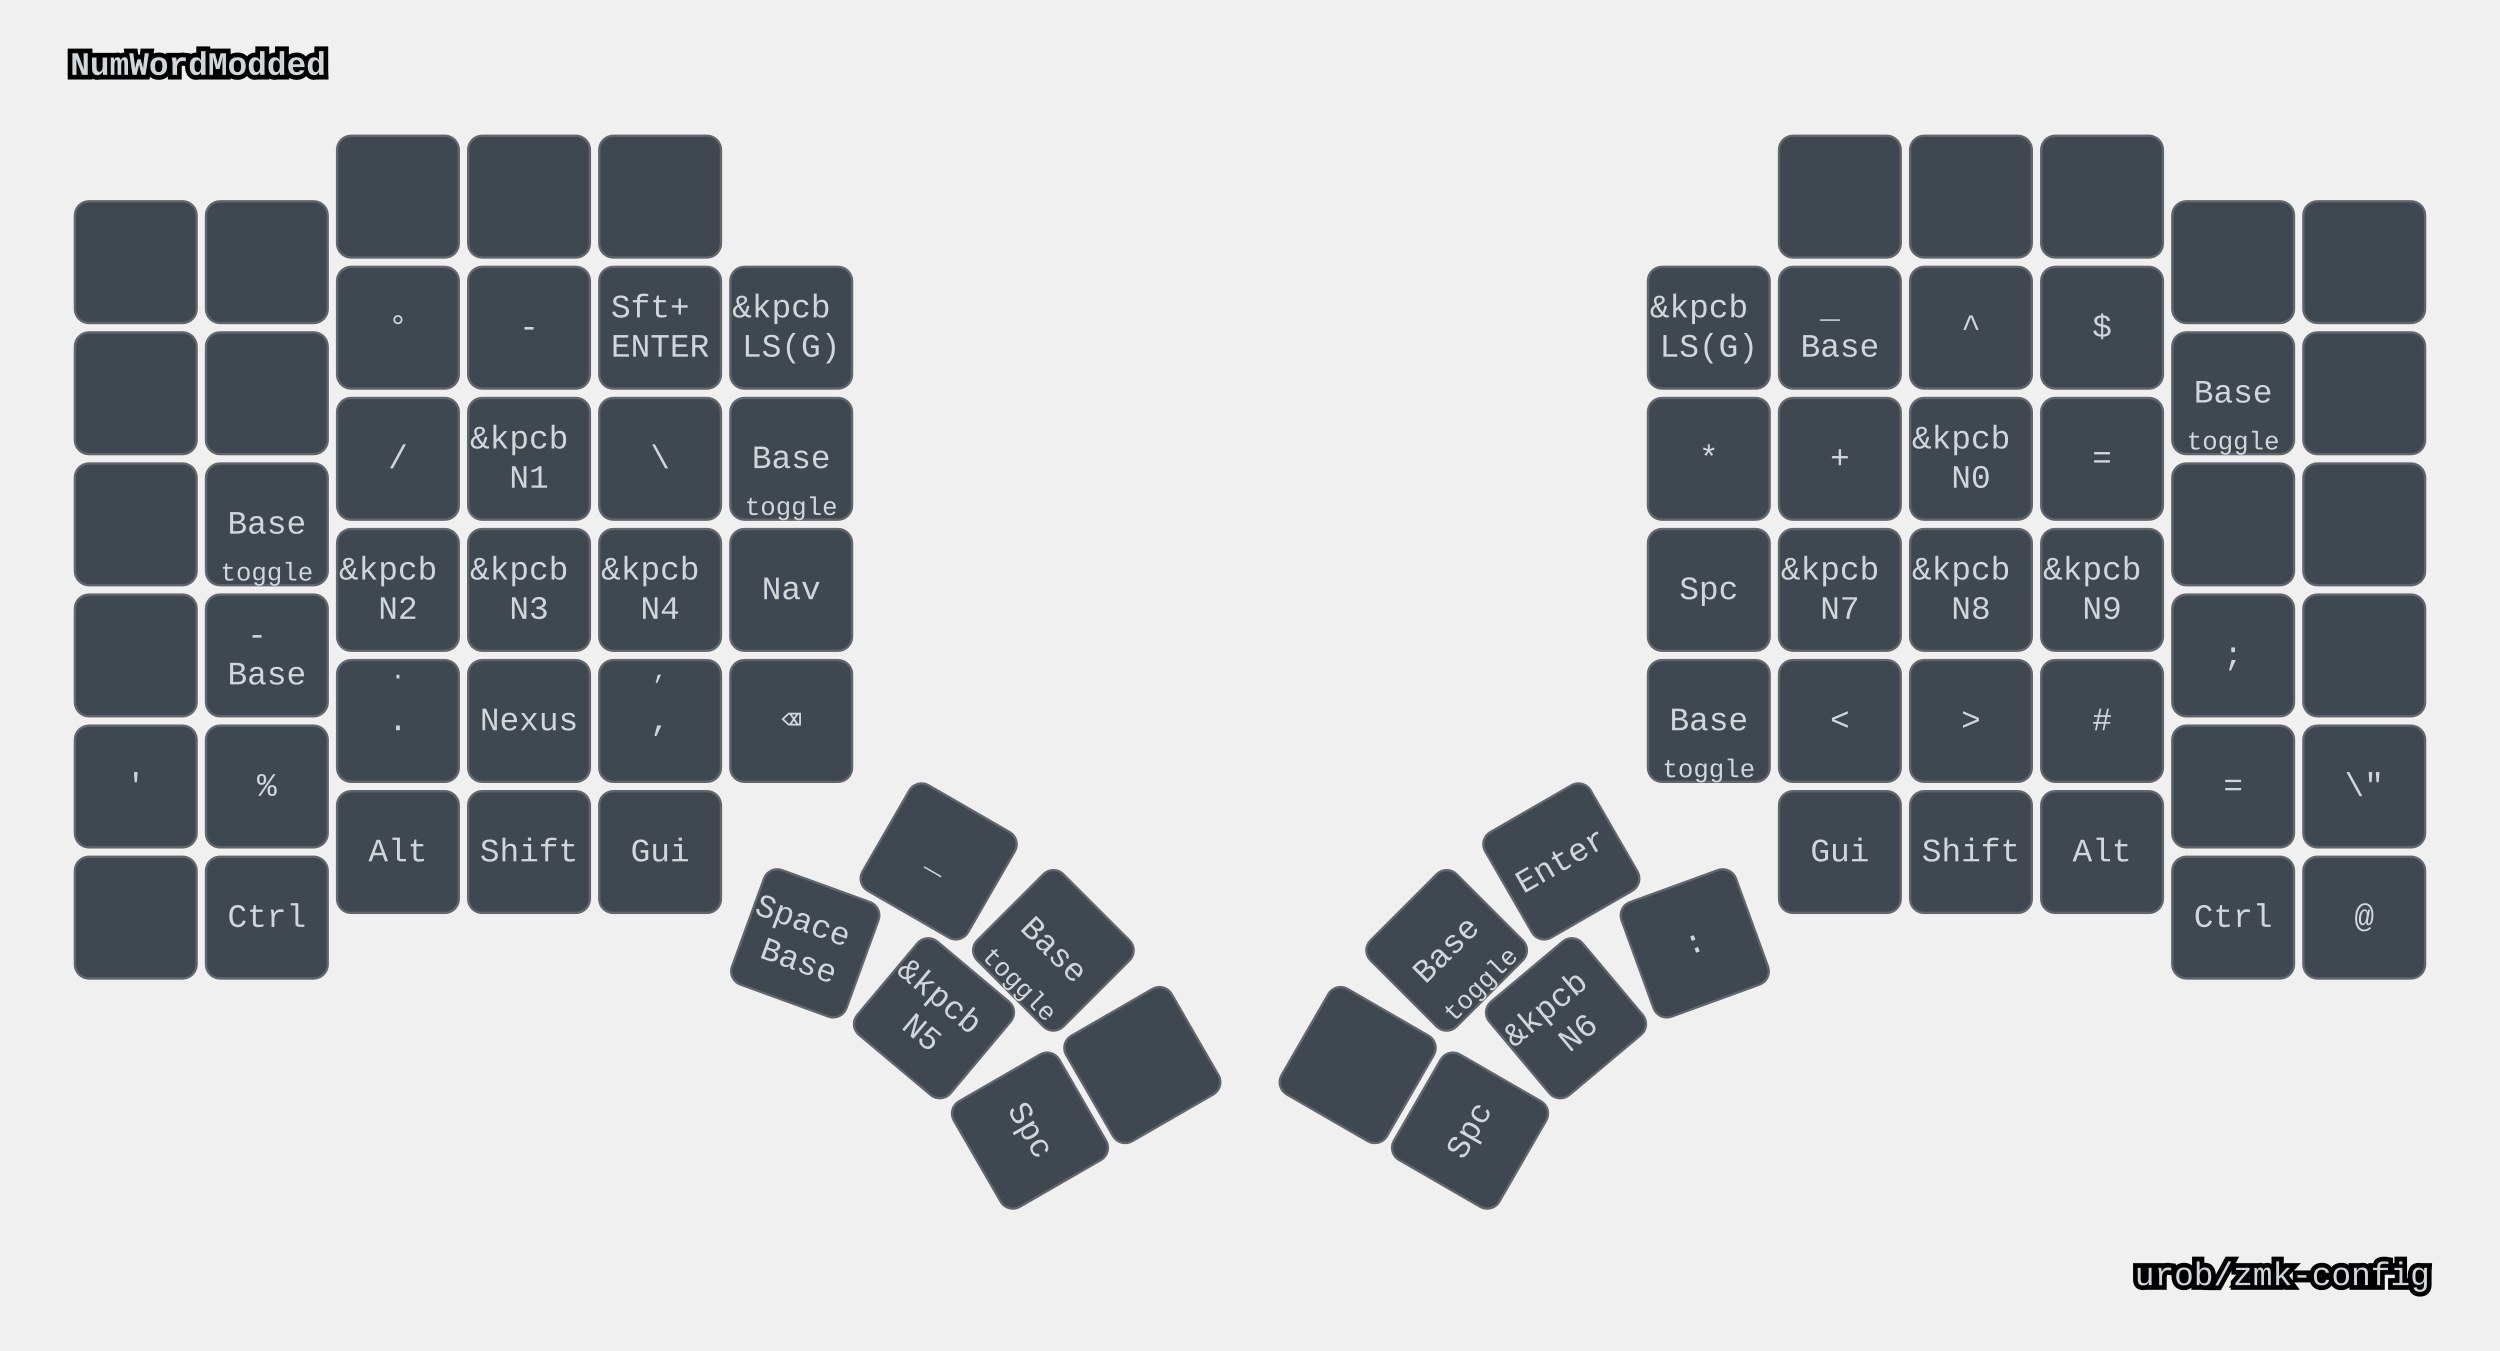
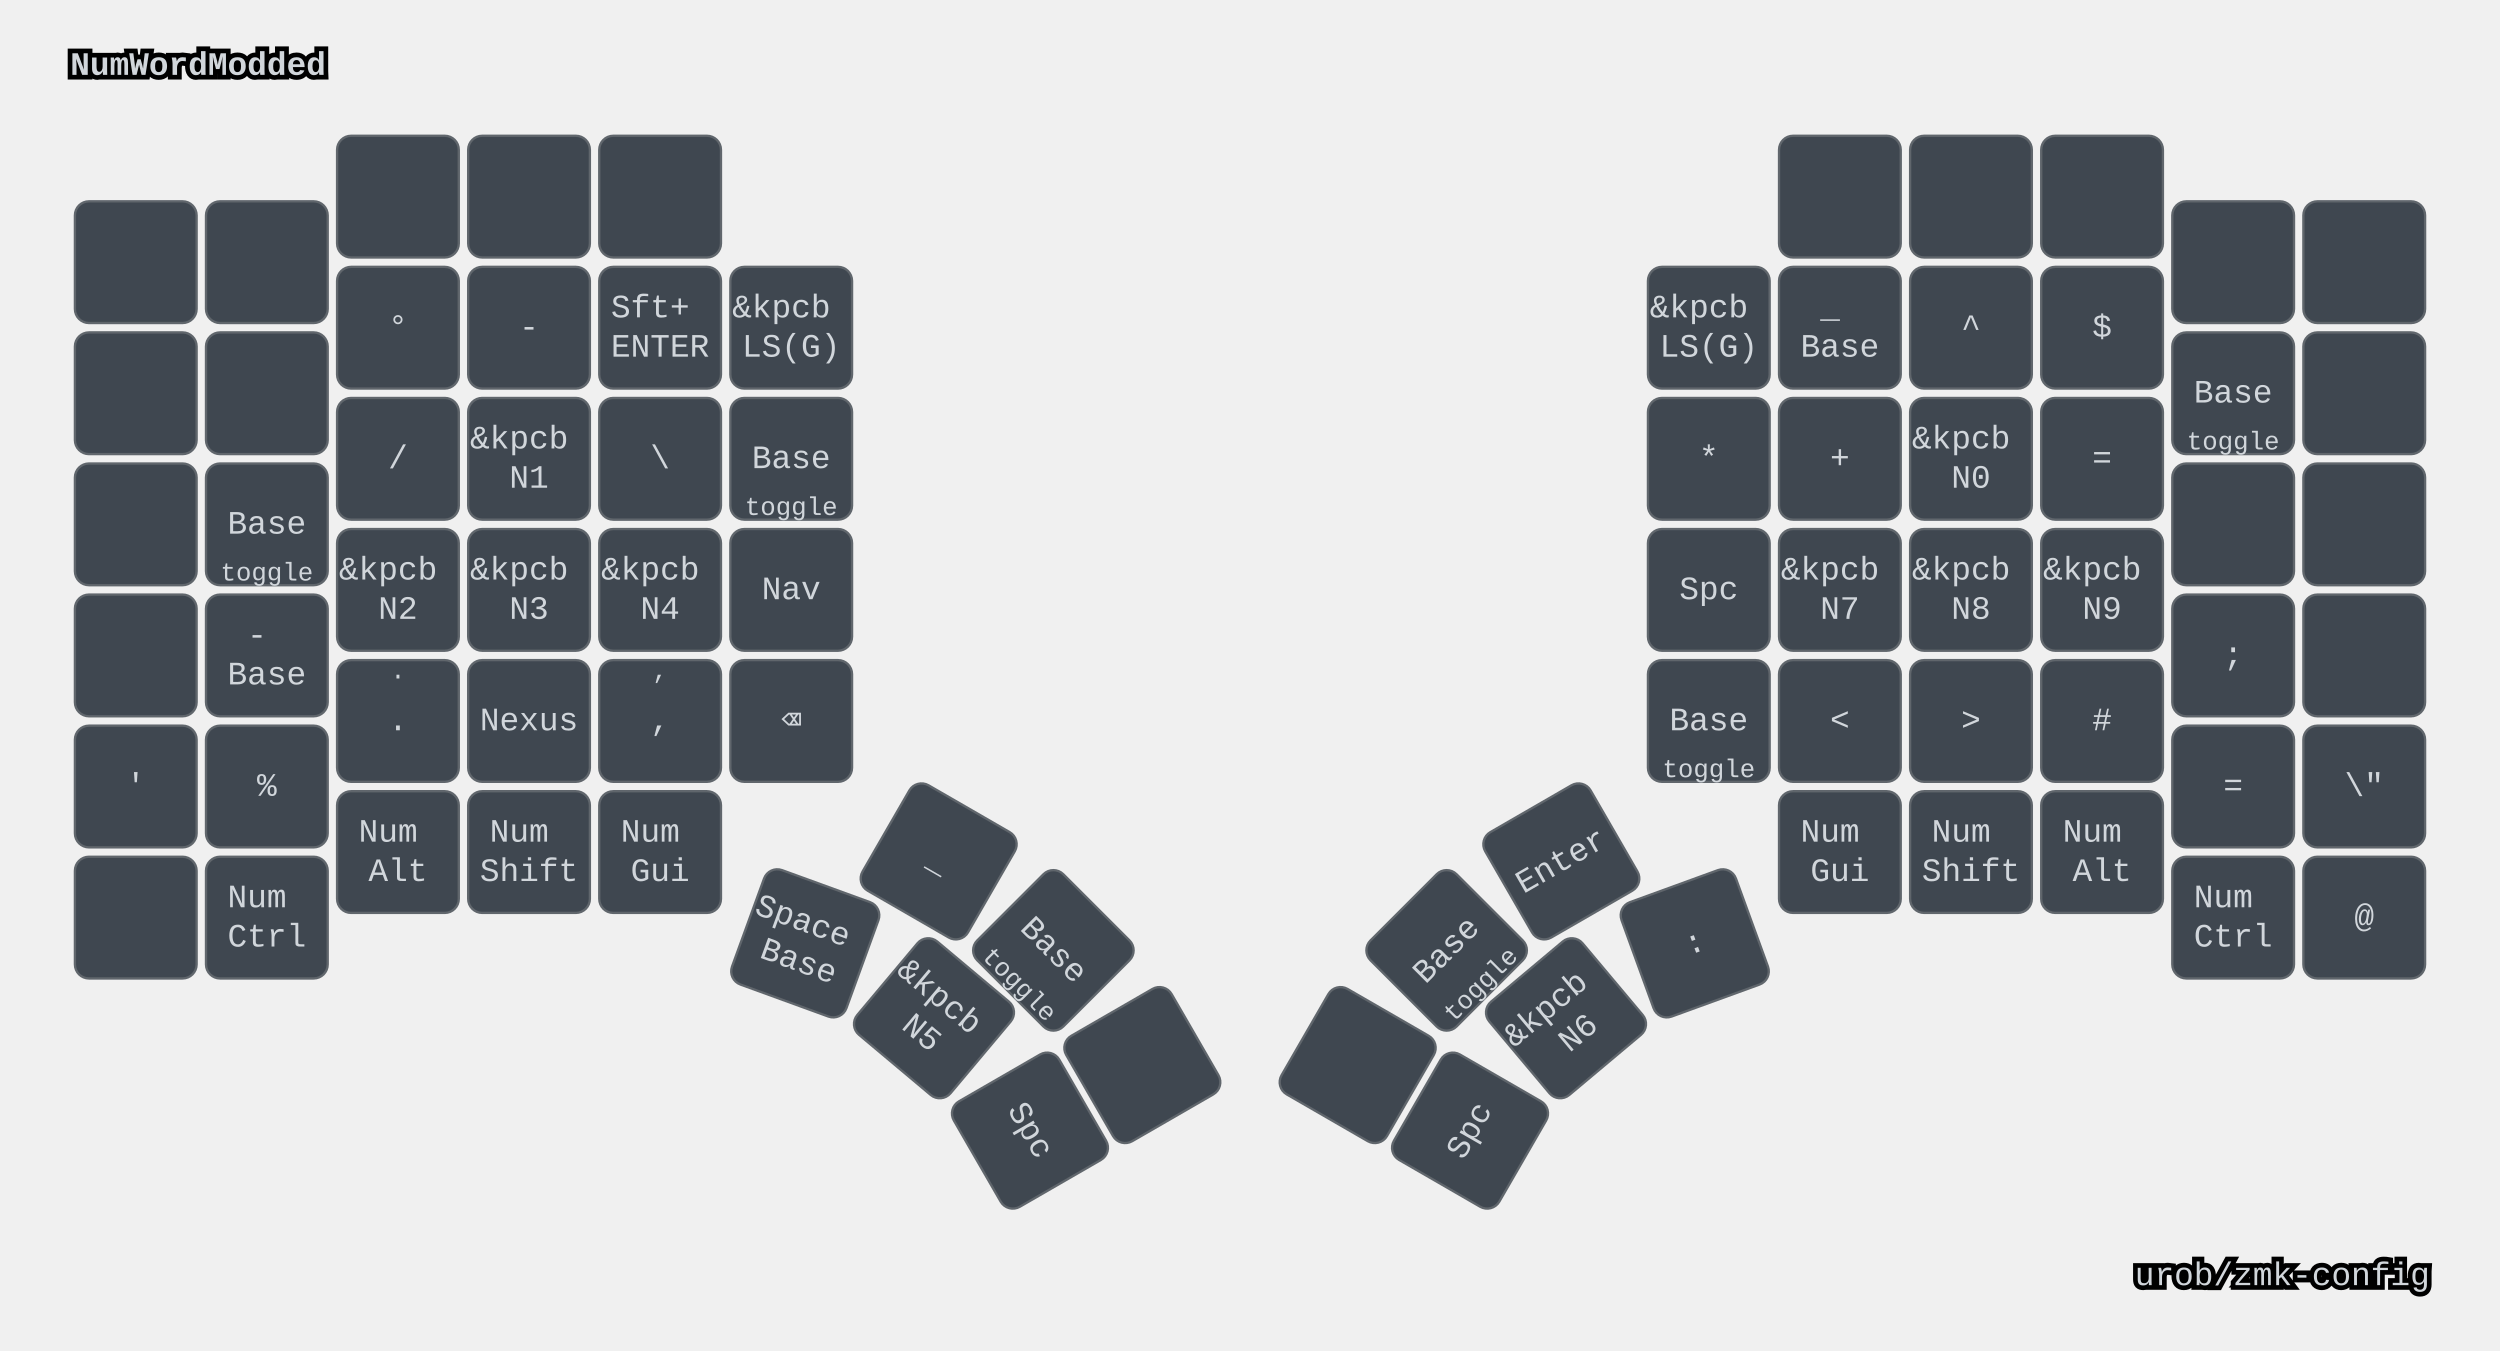
<svg xmlns="http://www.w3.org/2000/svg" width="1068" height="577" viewBox="0 0 1068 577" class="keymap">
  <style>/* inherit to force styles through use tags */
svg path {
    fill: inherit;
}

/* font and background color specifications */
svg.keymap {
    font-family: SFMono-Regular,Consolas,Liberation Mono,Menlo,monospace;
    font-size: 14px;
    font-kerning: normal;
    text-rendering: optimizeLegibility;
    fill: #24292e;
}

/* default key styling */
rect.key {
    fill: #f6f8fa;
}

rect.key, rect.combo {
    stroke: #c9cccf;
    stroke-width: 1;
}

/* default key side styling, only used is draw_key_sides is set */
rect.side {
    filter: brightness(90%);
}

/* color accent for combo boxes */
rect.combo, rect.combo-separate {
    fill: #cdf;
}

/* color accent for held keys */
rect.held, rect.combo.held {
    fill: #fdd;
}

/* color accent for ghost (optional) keys */
rect.ghost, rect.combo.ghost {
    stroke-dasharray: 4, 4;
    stroke-width: 2;
}

text {
    text-anchor: middle;
    dominant-baseline: middle;
}

/* styling for layer labels */
text.label {
    font-weight: bold;
    text-anchor: start;
    stroke: white;
    stroke-width: 4;
    paint-order: stroke;
}

/* styling for optional footer */
text.footer {
    text-anchor: end;
    dominant-baseline: auto;
    stroke: white;
    stroke-width: 4;
    paint-order: stroke;
}

/* styling for combo tap, and key non-tap label text */
text.combo, text.hold, text.shifted, text.left, text.right {
    font-size: 11px;
}

text.hold {
    text-anchor: middle;
    dominant-baseline: auto;
}

text.shifted {
    text-anchor: middle;
    dominant-baseline: hanging;
}

text.left {
    text-anchor: start;
}

text.right {
    text-anchor: end;
}

text.layer-activator {
    text-decoration: underline;
}

/* styling for hold/shifted label text in combo box */
text.combo.hold, text.combo.shifted, text.combo.left, text.combo.right {
    font-size: 8px;
}

/* lighter symbol for transparent keys */
text.trans {
    fill: #7b7e81;
}

/* styling for combo dendrons */
path.combo {
    stroke-width: 1;
    stroke: gray;
    fill: none;
}

/* Start Tabler Icons Cleanup */
/* cannot use height/width with glyphs */
.icon-tabler &gt; path {
    fill: inherit;
    stroke: inherit;
    stroke-width: 2;
}
/* hide tabler's default box */
.icon-tabler &gt; path[stroke="none"][fill="none"] {
    visibility: hidden;
}
/* End Tabler Icons Cleanup */

svg.keymap { fill: #d1d6db; }
rect.key { fill: #3f4750; }
rect.key, rect.combo { stroke: #60666c; }
rect.combo, rect.combo-separate { fill: #1f3d7a; }
rect.held, rect.combo.held { fill: #854747; }
text.label, text.footer { stroke: black; }
text.trans { fill: #7e8184; }
path.combo { stroke: #7f7f7f; }
</style>
  <g transform="translate(30, 0)" class="layer-NumWordModded">
    <text x="0" y="28" class="label" id="NumWordModded">NumWordModded</text>
    <g transform="translate(0, 56)">
      <g transform="translate(28, 56)" class="key trans keypos-0">
        <rect rx="6" ry="6" x="-26" y="-26" width="52" height="52" class="key trans" />
      </g>
      <g transform="translate(84, 56)" class="key trans keypos-1">
        <rect rx="6" ry="6" x="-26" y="-26" width="52" height="52" class="key trans" />
      </g>
      <g transform="translate(140, 28)" class="key trans keypos-2">
        <rect rx="6" ry="6" x="-26" y="-26" width="52" height="52" class="key trans" />
      </g>
      <g transform="translate(196, 28)" class="key trans keypos-3">
        <rect rx="6" ry="6" x="-26" y="-26" width="52" height="52" class="key trans" />
      </g>
      <g transform="translate(252, 28)" class="key trans keypos-4">
        <rect rx="6" ry="6" x="-26" y="-26" width="52" height="52" class="key trans" />
      </g>
      <g transform="translate(756, 28)" class="key trans keypos-5">
        <rect rx="6" ry="6" x="-26" y="-26" width="52" height="52" class="key trans" />
      </g>
      <g transform="translate(812, 28)" class="key trans keypos-6">
        <rect rx="6" ry="6" x="-26" y="-26" width="52" height="52" class="key trans" />
      </g>
      <g transform="translate(868, 28)" class="key trans keypos-7">
        <rect rx="6" ry="6" x="-26" y="-26" width="52" height="52" class="key trans" />
      </g>
      <g transform="translate(924, 56)" class="key trans keypos-8">
        <rect rx="6" ry="6" x="-26" y="-26" width="52" height="52" class="key trans" />
      </g>
      <g transform="translate(980, 56)" class="key trans keypos-9">
        <rect rx="6" ry="6" x="-26" y="-26" width="52" height="52" class="key trans" />
      </g>
      <g transform="translate(28, 112)" class="key trans keypos-10">
        <rect rx="6" ry="6" x="-26" y="-26" width="52" height="52" class="key trans" />
      </g>
      <g transform="translate(84, 112)" class="key trans keypos-11">
        <rect rx="6" ry="6" x="-26" y="-26" width="52" height="52" class="key trans" />
      </g>
      <g transform="translate(140, 84)" class="key keypos-12">
        <rect rx="6" ry="6" x="-26" y="-26" width="52" height="52" class="key" />
        <text x="0" y="0" class="key tap">°</text>
      </g>
      <g transform="translate(196, 84)" class="key keypos-13">
        <rect rx="6" ry="6" x="-26" y="-26" width="52" height="52" class="key" />
        <text x="0" y="0" class="key tap">-</text>
      </g>
      <g transform="translate(252, 84)" class="key keypos-14">
        <rect rx="6" ry="6" x="-26" y="-26" width="52" height="52" class="key" />
        <text x="0" y="0" class="key tap">
          <tspan x="0" dy="-0.6em">Sft+</tspan>
          <tspan x="0" dy="1.2em">ENTER</tspan>
        </text>
      </g>
      <g transform="translate(308, 84)" class="key keypos-15">
        <rect rx="6" ry="6" x="-26" y="-26" width="52" height="52" class="key" />
        <text x="0" y="0" class="key tap">
          <tspan x="0" dy="-0.6em">&amp;kpcb</tspan>
          <tspan x="0" dy="1.2em">LS(G)</tspan>
        </text>
      </g>
      <g transform="translate(700, 84)" class="key keypos-16">
        <rect rx="6" ry="6" x="-26" y="-26" width="52" height="52" class="key" />
        <text x="0" y="0" class="key tap">
          <tspan x="0" dy="-0.6em">&amp;kpcb</tspan>
          <tspan x="0" dy="1.2em">LS(G)</tspan>
        </text>
      </g>
      <g transform="translate(756, 84)" class="key keypos-17">
        <rect rx="6" ry="6" x="-26" y="-26" width="52" height="52" class="key" />
        <text x="0" y="0" class="key tap">
          <tspan x="0" dy="-0.6em">_</tspan>
          <tspan x="0" dy="1.2em">Base</tspan>
        </text>
      </g>
      <g transform="translate(812, 84)" class="key keypos-18">
        <rect rx="6" ry="6" x="-26" y="-26" width="52" height="52" class="key" />
        <text x="0" y="0" class="key tap">^</text>
      </g>
      <g transform="translate(868, 84)" class="key keypos-19">
        <rect rx="6" ry="6" x="-26" y="-26" width="52" height="52" class="key" />
        <text x="0" y="0" class="key tap">$</text>
      </g>
      <g transform="translate(924, 112)" class="key keypos-20">
        <rect rx="6" ry="6" x="-26" y="-26" width="52" height="52" class="key" />
        <text x="0" y="0" class="key tap">Base</text>
        <text x="0" y="24" class="key hold">toggle</text>
      </g>
      <g transform="translate(980, 112)" class="key keypos-21">
        <rect rx="6" ry="6" x="-26" y="-26" width="52" height="52" class="key" />
      </g>
      <g transform="translate(28, 168)" class="key trans keypos-22">
        <rect rx="6" ry="6" x="-26" y="-26" width="52" height="52" class="key trans" />
      </g>
      <g transform="translate(84, 168)" class="key keypos-23">
        <rect rx="6" ry="6" x="-26" y="-26" width="52" height="52" class="key" />
        <text x="0" y="0" class="key tap">Base</text>
        <text x="0" y="24" class="key hold">toggle</text>
      </g>
      <g transform="translate(140, 140)" class="key keypos-24">
        <rect rx="6" ry="6" x="-26" y="-26" width="52" height="52" class="key" />
        <text x="0" y="0" class="key tap">/</text>
      </g>
      <g transform="translate(196, 140)" class="key keypos-25">
        <rect rx="6" ry="6" x="-26" y="-26" width="52" height="52" class="key" />
        <text x="0" y="0" class="key tap">
          <tspan x="0" dy="-0.6em">&amp;kpcb</tspan>
          <tspan x="0" dy="1.2em">N1</tspan>
        </text>
      </g>
      <g transform="translate(252, 140)" class="key keypos-26">
        <rect rx="6" ry="6" x="-26" y="-26" width="52" height="52" class="key" />
        <text x="0" y="0" class="key tap">\</text>
      </g>
      <g transform="translate(308, 140)" class="key keypos-27">
        <rect rx="6" ry="6" x="-26" y="-26" width="52" height="52" class="key" />
        <text x="0" y="0" class="key tap">Base</text>
        <text x="0" y="24" class="key hold">toggle</text>
      </g>
      <g transform="translate(700, 140)" class="key keypos-28">
        <rect rx="6" ry="6" x="-26" y="-26" width="52" height="52" class="key" />
        <text x="0" y="0" class="key tap">*</text>
      </g>
      <g transform="translate(756, 140)" class="key keypos-29">
        <rect rx="6" ry="6" x="-26" y="-26" width="52" height="52" class="key" />
        <text x="0" y="0" class="key tap">+</text>
      </g>
      <g transform="translate(812, 140)" class="key keypos-30">
        <rect rx="6" ry="6" x="-26" y="-26" width="52" height="52" class="key" />
        <text x="0" y="0" class="key tap">
          <tspan x="0" dy="-0.6em">&amp;kpcb</tspan>
          <tspan x="0" dy="1.2em">N0</tspan>
        </text>
      </g>
      <g transform="translate(868, 140)" class="key keypos-31">
        <rect rx="6" ry="6" x="-26" y="-26" width="52" height="52" class="key" />
        <text x="0" y="0" class="key tap">=</text>
      </g>
      <g transform="translate(924, 168)" class="key trans keypos-32">
        <rect rx="6" ry="6" x="-26" y="-26" width="52" height="52" class="key trans" />
      </g>
      <g transform="translate(980, 168)" class="key trans keypos-33">
        <rect rx="6" ry="6" x="-26" y="-26" width="52" height="52" class="key trans" />
      </g>
      <g transform="translate(28, 224)" class="key trans keypos-34">
        <rect rx="6" ry="6" x="-26" y="-26" width="52" height="52" class="key trans" />
      </g>
      <g transform="translate(84, 224)" class="key keypos-35">
        <rect rx="6" ry="6" x="-26" y="-26" width="52" height="52" class="key" />
        <text x="0" y="0" class="key tap">
          <tspan x="0" dy="-0.6em">-</tspan>
          <tspan x="0" dy="1.2em">Base</tspan>
        </text>
      </g>
      <g transform="translate(140, 196)" class="key keypos-36">
        <rect rx="6" ry="6" x="-26" y="-26" width="52" height="52" class="key" />
        <text x="0" y="0" class="key tap">
          <tspan x="0" dy="-0.6em">&amp;kpcb</tspan>
          <tspan x="0" dy="1.2em">N2</tspan>
        </text>
      </g>
      <g transform="translate(196, 196)" class="key keypos-37">
        <rect rx="6" ry="6" x="-26" y="-26" width="52" height="52" class="key" />
        <text x="0" y="0" class="key tap">
          <tspan x="0" dy="-0.6em">&amp;kpcb</tspan>
          <tspan x="0" dy="1.2em">N3</tspan>
        </text>
      </g>
      <g transform="translate(252, 196)" class="key keypos-38">
        <rect rx="6" ry="6" x="-26" y="-26" width="52" height="52" class="key" />
        <text x="0" y="0" class="key tap">
          <tspan x="0" dy="-0.6em">&amp;kpcb</tspan>
          <tspan x="0" dy="1.2em">N4</tspan>
        </text>
      </g>
      <g transform="translate(308, 196)" class="key keypos-39">
        <rect rx="6" ry="6" x="-26" y="-26" width="52" height="52" class="key" />
        <text x="0" y="0" class="key tap">Nav</text>
      </g>
      <g transform="translate(700, 196)" class="key keypos-40">
        <rect rx="6" ry="6" x="-26" y="-26" width="52" height="52" class="key" />
        <text x="0" y="0" class="key tap">Spc</text>
      </g>
      <g transform="translate(756, 196)" class="key keypos-41">
        <rect rx="6" ry="6" x="-26" y="-26" width="52" height="52" class="key" />
        <text x="0" y="0" class="key tap">
          <tspan x="0" dy="-0.6em">&amp;kpcb</tspan>
          <tspan x="0" dy="1.2em">N7</tspan>
        </text>
      </g>
      <g transform="translate(812, 196)" class="key keypos-42">
        <rect rx="6" ry="6" x="-26" y="-26" width="52" height="52" class="key" />
        <text x="0" y="0" class="key tap">
          <tspan x="0" dy="-0.6em">&amp;kpcb</tspan>
          <tspan x="0" dy="1.2em">N8</tspan>
        </text>
      </g>
      <g transform="translate(868, 196)" class="key keypos-43">
        <rect rx="6" ry="6" x="-26" y="-26" width="52" height="52" class="key" />
        <text x="0" y="0" class="key tap">
          <tspan x="0" dy="-0.6em">&amp;kpcb</tspan>
          <tspan x="0" dy="1.2em">N9</tspan>
        </text>
      </g>
      <g transform="translate(924, 224)" class="key keypos-44">
        <rect rx="6" ry="6" x="-26" y="-26" width="52" height="52" class="key" />
        <text x="0" y="0" class="key tap">;</text>
      </g>
      <g transform="translate(980, 224)" class="key keypos-45">
        <rect rx="6" ry="6" x="-26" y="-26" width="52" height="52" class="key" />
      </g>
      <g transform="translate(28, 280)" class="key keypos-46">
        <rect rx="6" ry="6" x="-26" y="-26" width="52" height="52" class="key" />
        <text x="0" y="0" class="key tap">'</text>
      </g>
      <g transform="translate(84, 280)" class="key keypos-47">
        <rect rx="6" ry="6" x="-26" y="-26" width="52" height="52" class="key" />
        <text x="0" y="0" class="key tap">%</text>
      </g>
      <g transform="translate(140, 252)" class="key keypos-48">
        <rect rx="6" ry="6" x="-26" y="-26" width="52" height="52" class="key" />
        <text x="0" y="0" class="key tap">.</text>
        <text x="0" y="-24" class="key shifted">.</text>
      </g>
      <g transform="translate(196, 252)" class="key keypos-49">
        <rect rx="6" ry="6" x="-26" y="-26" width="52" height="52" class="key" />
        <text x="0" y="0" class="key tap">Nexus</text>
      </g>
      <g transform="translate(252, 252)" class="key keypos-50">
        <rect rx="6" ry="6" x="-26" y="-26" width="52" height="52" class="key" />
        <text x="0" y="0" class="key tap">,</text>
        <text x="0" y="-24" class="key shifted">,</text>
      </g>
      <g transform="translate(308, 252)" class="key keypos-51">
        <rect rx="6" ry="6" x="-26" y="-26" width="52" height="52" class="key" />
        <text x="0" y="0" class="key tap">⌫</text>
      </g>
      <g transform="translate(371, 312) rotate(30.0)" class="key keypos-52">
        <rect rx="6" ry="6" x="-26" y="-26" width="52" height="52" class="key" />
        <text x="0" y="0" class="key tap">_</text>
      </g>
      <g transform="translate(420, 350) rotate(45.0)" class="key keypos-53">
        <rect rx="6" ry="6" x="-26" y="-26" width="52" height="52" class="key" />
        <text x="0" y="0" class="key tap">Base</text>
        <text x="0" y="24" class="key hold">toggle</text>
      </g>
      <g transform="translate(458, 399) rotate(60.0)" class="key keypos-54">
        <rect rx="6" ry="6" x="-26" y="-26" width="52" height="52" class="key" />
      </g>
      <g transform="translate(550, 399) rotate(-60.0)" class="key keypos-55">
        <rect rx="6" ry="6" x="-26" y="-26" width="52" height="52" class="key" />
      </g>
      <g transform="translate(588, 350) rotate(-45.0)" class="key keypos-56">
        <rect rx="6" ry="6" x="-26" y="-26" width="52" height="52" class="key" />
        <text x="0" y="0" class="key tap">Base</text>
        <text x="0" y="24" class="key hold">toggle</text>
      </g>
      <g transform="translate(637, 312) rotate(-30.0)" class="key keypos-57">
        <rect rx="6" ry="6" x="-26" y="-26" width="52" height="52" class="key" />
        <text x="0" y="0" class="key tap">Enter</text>
      </g>
      <g transform="translate(700, 252)" class="key keypos-58">
        <rect rx="6" ry="6" x="-26" y="-26" width="52" height="52" class="key" />
        <text x="0" y="0" class="key tap">Base</text>
        <text x="0" y="24" class="key hold">toggle</text>
      </g>
      <g transform="translate(756, 252)" class="key keypos-59">
        <rect rx="6" ry="6" x="-26" y="-26" width="52" height="52" class="key" />
        <text x="0" y="0" class="key tap">&lt;</text>
      </g>
      <g transform="translate(812, 252)" class="key keypos-60">
        <rect rx="6" ry="6" x="-26" y="-26" width="52" height="52" class="key" />
        <text x="0" y="0" class="key tap">&gt;</text>
      </g>
      <g transform="translate(868, 252)" class="key keypos-61">
        <rect rx="6" ry="6" x="-26" y="-26" width="52" height="52" class="key" />
        <text x="0" y="0" class="key tap">#</text>
      </g>
      <g transform="translate(924, 280)" class="key keypos-62">
        <rect rx="6" ry="6" x="-26" y="-26" width="52" height="52" class="key" />
        <text x="0" y="0" class="key tap">=</text>
      </g>
      <g transform="translate(980, 280)" class="key keypos-63">
        <rect rx="6" ry="6" x="-26" y="-26" width="52" height="52" class="key" />
        <text x="0" y="0" class="key tap">\"</text>
      </g>
      <g transform="translate(28, 336)" class="key keypos-64">
        <rect rx="6" ry="6" x="-26" y="-26" width="52" height="52" class="key" />
      </g>
      <g transform="translate(84, 336)" class="key keypos-65">
        <rect rx="6" ry="6" x="-26" y="-26" width="52" height="52" class="key" />
-         <text x="0" y="0" class="key tap">Ctrl</text>
+         <text x="0" y="0" class="key tap">
+           <tspan x="0" dy="-0.6em">Num</tspan>
+           <tspan x="0" dy="1.2em">Ctrl</tspan>
+         </text>
      </g>
      <g transform="translate(140, 308)" class="key keypos-66">
        <rect rx="6" ry="6" x="-26" y="-26" width="52" height="52" class="key" />
-         <text x="0" y="0" class="key tap">Alt</text>
+         <text x="0" y="0" class="key tap">
+           <tspan x="0" dy="-0.6em">Num</tspan>
+           <tspan x="0" dy="1.2em">Alt</tspan>
+         </text>
      </g>
      <g transform="translate(196, 308)" class="key keypos-67">
        <rect rx="6" ry="6" x="-26" y="-26" width="52" height="52" class="key" />
-         <text x="0" y="0" class="key tap">Shift</text>
+         <text x="0" y="0" class="key tap">
+           <tspan x="0" dy="-0.6em">Num</tspan>
+           <tspan x="0" dy="1.2em">Shift</tspan>
+         </text>
      </g>
      <g transform="translate(252, 308)" class="key keypos-68">
        <rect rx="6" ry="6" x="-26" y="-26" width="52" height="52" class="key" />
-         <text x="0" y="0" class="key tap">Gui</text>
+         <text x="0" y="0" class="key tap">
+           <tspan x="0" dy="-0.6em">Num</tspan>
+           <tspan x="0" dy="1.2em">Gui</tspan>
+         </text>
      </g>
      <g transform="translate(314, 347) rotate(20.0)" class="key keypos-69">
        <rect rx="6" ry="6" x="-26" y="-26" width="52" height="52" class="key" />
        <text x="0" y="0" class="key tap">
          <tspan x="0" dy="-0.6em">Space</tspan>
          <tspan x="0" dy="1.2em">Base</tspan>
        </text>
      </g>
      <g transform="translate(369, 379) rotate(40.0)" class="key keypos-70">
        <rect rx="6" ry="6" x="-26" y="-26" width="52" height="52" class="key" />
        <text x="0" y="0" class="key tap">
          <tspan x="0" dy="-0.6em">&amp;kpcb</tspan>
          <tspan x="0" dy="1.2em">N5</tspan>
        </text>
      </g>
      <g transform="translate(410, 427) rotate(60.0)" class="key keypos-71">
        <rect rx="6" ry="6" x="-26" y="-26" width="52" height="52" class="key" />
        <text x="0" y="0" class="key tap">Spc</text>
      </g>
      <g transform="translate(598, 427) rotate(-60.0)" class="key keypos-72">
        <rect rx="6" ry="6" x="-26" y="-26" width="52" height="52" class="key" />
        <text x="0" y="0" class="key tap">Spc</text>
      </g>
      <g transform="translate(639, 379) rotate(-40.0)" class="key keypos-73">
        <rect rx="6" ry="6" x="-26" y="-26" width="52" height="52" class="key" />
        <text x="0" y="0" class="key tap">
          <tspan x="0" dy="-0.6em">&amp;kpcb</tspan>
          <tspan x="0" dy="1.2em">N6</tspan>
        </text>
      </g>
      <g transform="translate(694, 347) rotate(-20.0)" class="key keypos-74">
        <rect rx="6" ry="6" x="-26" y="-26" width="52" height="52" class="key" />
        <text x="0" y="0" class="key tap">:</text>
      </g>
      <g transform="translate(756, 308)" class="key keypos-75">
        <rect rx="6" ry="6" x="-26" y="-26" width="52" height="52" class="key" />
-         <text x="0" y="0" class="key tap">Gui</text>
+         <text x="0" y="0" class="key tap">
+           <tspan x="0" dy="-0.6em">Num</tspan>
+           <tspan x="0" dy="1.2em">Gui</tspan>
+         </text>
      </g>
      <g transform="translate(812, 308)" class="key keypos-76">
        <rect rx="6" ry="6" x="-26" y="-26" width="52" height="52" class="key" />
-         <text x="0" y="0" class="key tap">Shift</text>
+         <text x="0" y="0" class="key tap">
+           <tspan x="0" dy="-0.6em">Num</tspan>
+           <tspan x="0" dy="1.2em">Shift</tspan>
+         </text>
      </g>
      <g transform="translate(868, 308)" class="key keypos-77">
        <rect rx="6" ry="6" x="-26" y="-26" width="52" height="52" class="key" />
-         <text x="0" y="0" class="key tap">Alt</text>
+         <text x="0" y="0" class="key tap">
+           <tspan x="0" dy="-0.6em">Num</tspan>
+           <tspan x="0" dy="1.2em">Alt</tspan>
+         </text>
      </g>
      <g transform="translate(924, 336)" class="key keypos-78">
        <rect rx="6" ry="6" x="-26" y="-26" width="52" height="52" class="key" />
-         <text x="0" y="0" class="key tap">Ctrl</text>
+         <text x="0" y="0" class="key tap">
+           <tspan x="0" dy="-0.6em">Num</tspan>
+           <tspan x="0" dy="1.2em">Ctrl</tspan>
+         </text>
      </g>
      <g transform="translate(980, 336)" class="key keypos-79">
        <rect rx="6" ry="6" x="-26" y="-26" width="52" height="52" class="key" />
        <text x="0" y="0" class="key tap">@</text>
      </g>
    </g>
  </g>
  <text x="1038.0" y="549.0" class="footer">urob/zmk-config</text>
</svg>
